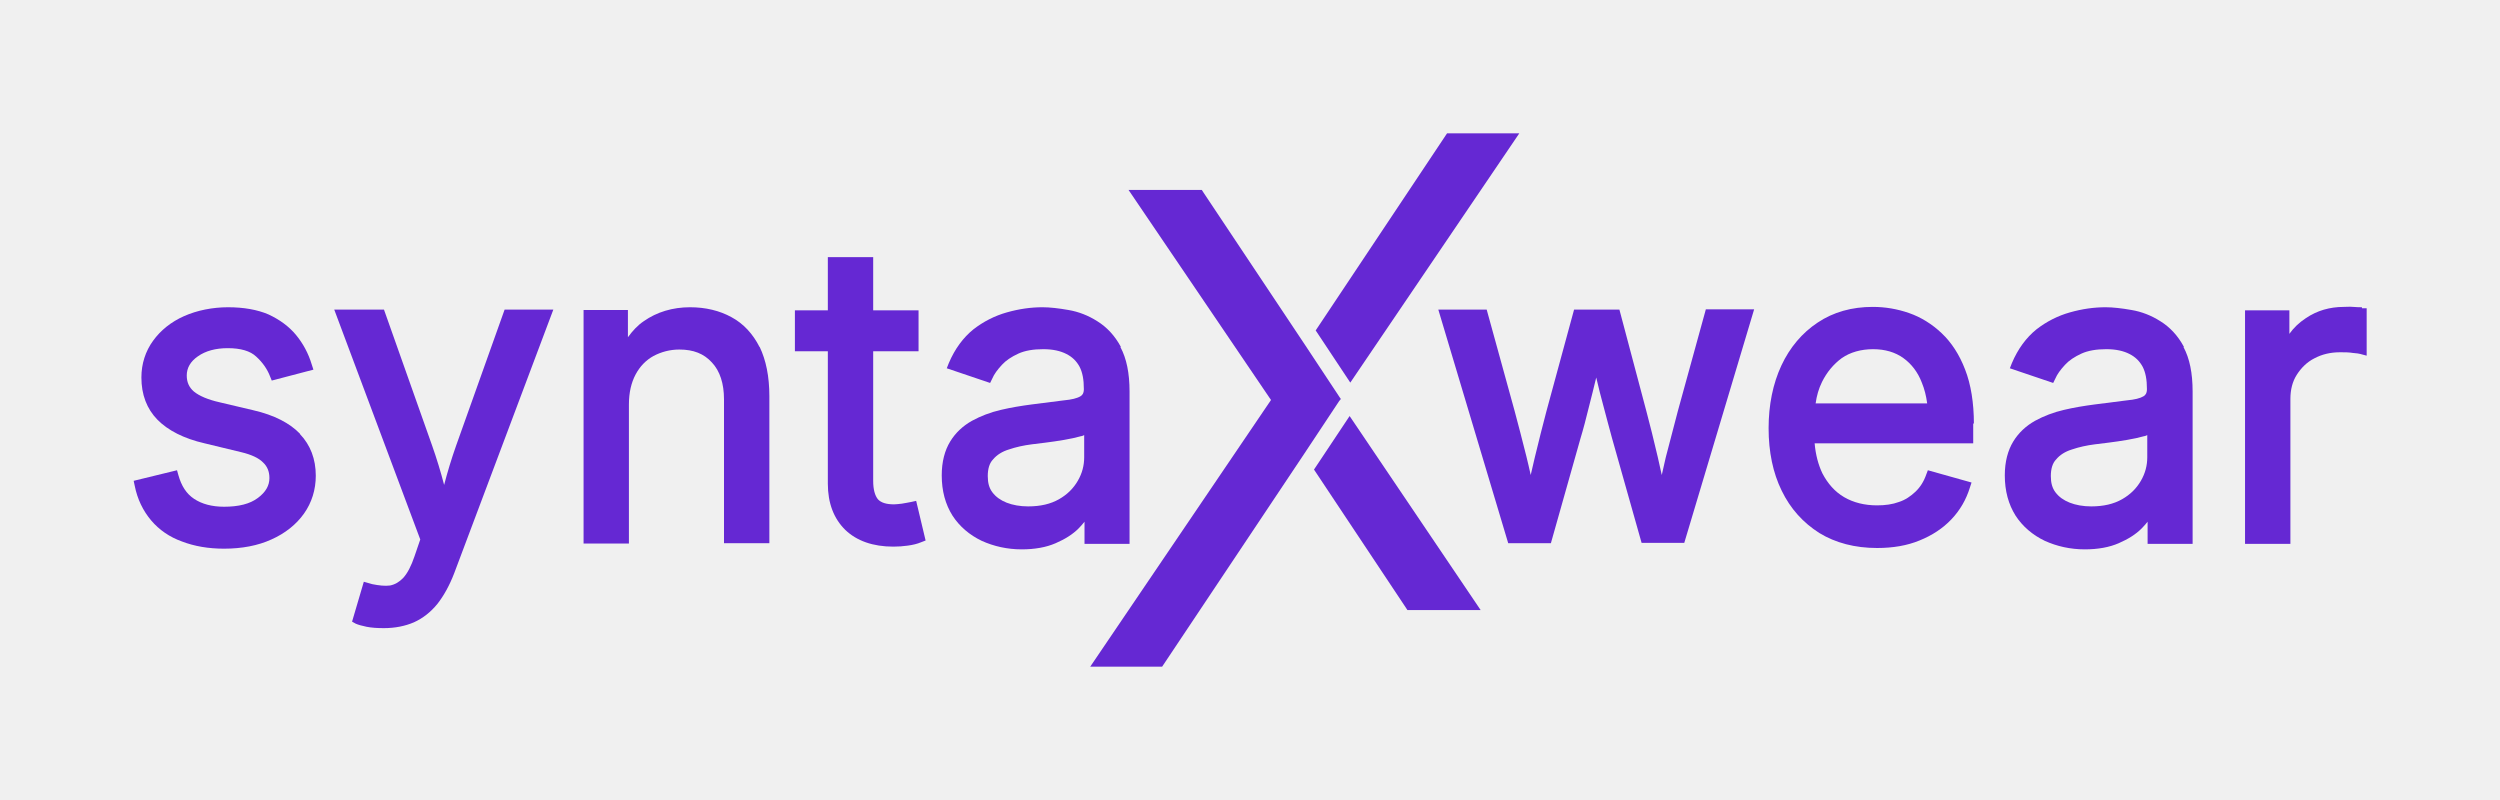
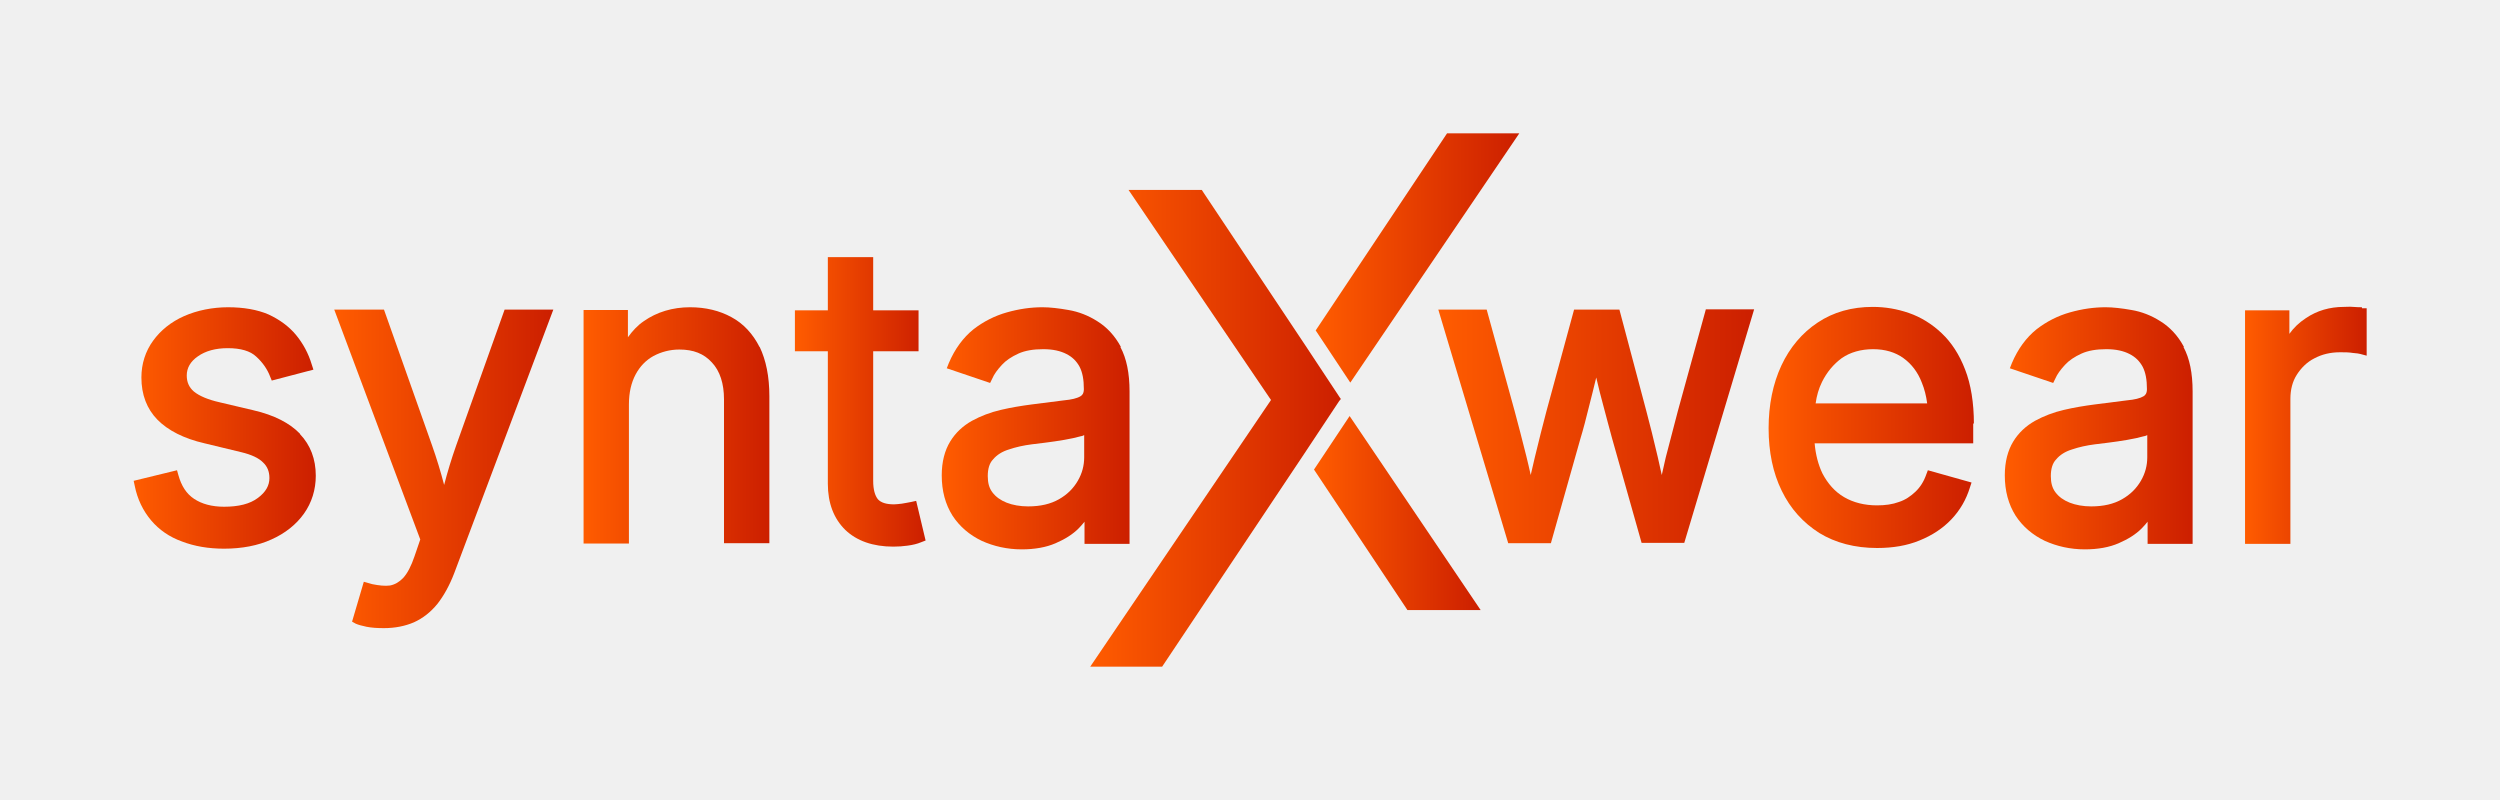
<svg xmlns="http://www.w3.org/2000/svg" width="150" height="48" viewBox="0 0 150 48" fill="none">
+   <defs>
+     <linearGradient id="logo-gradient" x1="0%" y1="0%" x2="100%" y2="0%">
+       <stop offset="0%" stop-color="#ff5c00" />
+       <stop offset="100%" stop-color="#cc1f00" />
+     </linearGradient>
+   </defs>
  <g clip-path="url(#clip0_334_133)">
-     <path d="M17.999 26.026C17.394 25.391 16.447 24.9 15.197 24.614L13.201 24.143C12.475 23.98 11.951 23.755 11.629 23.488C11.347 23.243 11.205 22.936 11.205 22.527C11.205 22.077 11.427 21.688 11.871 21.381C12.334 21.054 12.939 20.89 13.665 20.89C14.431 20.89 15.015 21.054 15.378 21.401C15.761 21.749 16.044 22.159 16.205 22.588L16.306 22.834L18.805 22.179L18.705 21.872C18.503 21.197 18.18 20.604 17.757 20.092C17.334 19.581 16.769 19.171 16.104 18.864C15.439 18.578 14.612 18.435 13.685 18.435C12.758 18.435 11.83 18.619 11.044 18.967C10.258 19.315 9.633 19.826 9.189 20.44C8.726 21.074 8.484 21.831 8.484 22.65C8.484 23.673 8.806 24.532 9.451 25.187C10.076 25.821 11.024 26.312 12.274 26.599L14.471 27.13C15.076 27.274 15.52 27.478 15.781 27.744C16.044 27.99 16.165 28.297 16.165 28.685C16.165 29.136 15.943 29.524 15.479 29.872C14.995 30.24 14.31 30.404 13.443 30.404C12.717 30.404 12.113 30.24 11.649 29.933C11.185 29.627 10.883 29.156 10.701 28.501L10.621 28.215L8.02 28.849L8.081 29.136C8.242 29.954 8.585 30.65 9.068 31.223C9.552 31.795 10.177 32.225 10.923 32.491C11.669 32.778 12.516 32.921 13.443 32.921C14.511 32.921 15.479 32.737 16.285 32.368C17.112 32 17.777 31.468 18.241 30.813C18.705 30.159 18.947 29.381 18.947 28.542C18.947 27.54 18.624 26.701 17.999 26.046V26.026Z" fill="#6528D3" />
-     <path d="M30.276 18.578L27.373 26.721C27.091 27.519 26.849 28.317 26.648 29.095C26.446 28.317 26.204 27.519 25.922 26.721L23.039 18.578H20.055L25.216 32.368L24.873 33.371C24.672 33.964 24.45 34.394 24.188 34.68C23.946 34.926 23.704 35.069 23.402 35.13C23.099 35.171 22.737 35.13 22.333 35.049L21.829 34.905L21.124 37.299L21.346 37.422C21.487 37.483 21.688 37.545 21.991 37.606C22.293 37.667 22.636 37.688 23.039 37.688C23.704 37.688 24.309 37.565 24.833 37.34C25.378 37.095 25.841 36.726 26.244 36.235C26.627 35.744 26.97 35.13 27.252 34.394L33.199 18.578H30.236H30.276Z" fill="#6528D3" />
-     <path d="M45.577 20.829C45.174 20.031 44.61 19.417 43.884 19.028C43.178 18.639 42.332 18.435 41.404 18.435C40.356 18.435 39.408 18.721 38.622 19.274C38.259 19.519 37.957 19.846 37.675 20.235V18.599H35.014V32.614H37.735V24.266C37.735 23.55 37.876 22.956 38.138 22.465C38.401 21.974 38.763 21.606 39.207 21.361C39.67 21.115 40.195 20.972 40.759 20.972C41.606 20.972 42.231 21.217 42.715 21.749C43.198 22.261 43.44 23.018 43.44 23.959V32.593H46.162V23.775C46.162 22.588 45.96 21.606 45.577 20.808V20.829Z" fill="#6528D3" />
-     <path d="M54.951 30.056L54.669 30.118C54.508 30.159 54.306 30.179 54.105 30.22C53.923 30.24 53.762 30.261 53.641 30.261C53.177 30.261 52.855 30.159 52.673 29.954C52.492 29.729 52.391 29.361 52.391 28.849V21.074H55.113V18.619H52.391V15.427H49.67V18.619H47.694V21.074H49.67V29.013C49.67 30.2 50.032 31.12 50.718 31.795C51.403 32.45 52.371 32.798 53.601 32.798C53.883 32.798 54.185 32.778 54.468 32.737C54.77 32.696 55.032 32.634 55.274 32.532L55.536 32.43L54.971 30.056H54.951Z" fill="#6528D3" />
-     <path d="M67.249 20.808C66.886 20.133 66.402 19.622 65.838 19.274C65.293 18.926 64.709 18.701 64.104 18.599C63.519 18.496 62.995 18.435 62.551 18.435C61.846 18.435 61.14 18.537 60.415 18.742C59.689 18.946 59.003 19.294 58.399 19.765C57.794 20.256 57.29 20.931 56.927 21.79L56.806 22.097L59.407 22.977L59.528 22.732C59.648 22.445 59.85 22.179 60.112 21.893C60.354 21.627 60.697 21.401 61.1 21.217C61.503 21.033 62.007 20.951 62.592 20.951C63.176 20.951 63.62 21.054 63.983 21.238C64.346 21.422 64.588 21.668 64.769 21.995C64.951 22.343 65.031 22.772 65.031 23.345C65.031 23.611 64.93 23.714 64.829 23.775C64.628 23.898 64.285 23.98 63.842 24.02C63.338 24.082 62.693 24.164 61.906 24.266C61.282 24.348 60.657 24.45 60.052 24.593C59.427 24.737 58.842 24.962 58.318 25.248C57.774 25.555 57.33 25.964 57.008 26.496C56.685 27.028 56.504 27.703 56.504 28.522C56.504 29.463 56.725 30.261 57.149 30.936C57.572 31.591 58.177 32.102 58.903 32.45C59.628 32.778 60.435 32.962 61.302 32.962C62.088 32.962 62.773 32.839 63.338 32.593C63.902 32.348 64.366 32.061 64.729 31.693C64.85 31.57 64.971 31.427 65.071 31.304V32.634H67.773V23.488C67.773 22.384 67.591 21.504 67.228 20.829L67.249 20.808ZM65.051 26.107V27.437C65.051 27.928 64.93 28.399 64.668 28.849C64.406 29.299 64.043 29.668 63.539 29.954C63.035 30.24 62.431 30.384 61.685 30.384C61.201 30.384 60.757 30.302 60.394 30.159C60.032 30.015 59.749 29.811 59.548 29.545C59.346 29.279 59.266 28.972 59.266 28.563C59.266 28.133 59.366 27.785 59.588 27.56C59.81 27.294 60.132 27.09 60.536 26.967C60.959 26.823 61.423 26.721 61.906 26.66L62.733 26.558C63.096 26.517 63.459 26.455 63.842 26.394C64.225 26.332 64.567 26.251 64.87 26.169C64.93 26.169 64.991 26.128 65.051 26.107Z" fill="#6528D3" />
-     <path d="M80.453 23.939L80.393 23.857L78.336 20.747L72.228 11.581L72.107 11.396H67.712L76.26 24L65.414 40H69.728L78.236 27.253L80.352 24.061L80.453 23.939Z" fill="#6528D3" />
-     <path d="M81.018 22.956L91.158 8H86.823L78.941 19.826L81.018 22.956Z" fill="#6528D3" />
-     <path d="M78.84 28.174L84.324 36.419L84.445 36.604H88.839L80.977 24.962L78.84 28.174Z" fill="#6528D3" />
-     <path d="M102.346 18.578L100.673 24.655C100.451 25.494 100.209 26.414 99.947 27.437C99.867 27.785 99.786 28.133 99.706 28.501C99.625 28.133 99.544 27.765 99.464 27.417C99.222 26.394 99 25.473 98.778 24.655L97.165 18.578H94.444L92.791 24.655C92.569 25.514 92.327 26.435 92.085 27.458C92.005 27.806 91.924 28.154 91.843 28.501C91.763 28.113 91.662 27.724 91.581 27.376C91.319 26.353 91.097 25.453 90.876 24.655L89.202 18.578H86.299L90.493 32.593H93.053L94.827 26.312C95.008 25.719 95.17 25.084 95.331 24.43C95.472 23.857 95.633 23.263 95.774 22.65C95.915 23.243 96.057 23.836 96.218 24.409C96.379 25.044 96.561 25.678 96.722 26.292L98.496 32.573H101.056L105.249 18.558H102.346V18.578Z" fill="#6528D3" />
-     <path d="M118.434 25.432C118.434 24.164 118.252 23.059 117.909 22.179C117.567 21.279 117.083 20.542 116.498 19.99C115.914 19.437 115.248 19.028 114.543 18.783C113.837 18.537 113.111 18.414 112.366 18.414C111.116 18.414 110.007 18.721 109.059 19.355C108.132 19.969 107.386 20.849 106.882 21.933C106.378 23.018 106.116 24.286 106.116 25.698C106.116 27.11 106.378 28.378 106.902 29.442C107.426 30.527 108.193 31.366 109.16 31.98C110.128 32.573 111.297 32.88 112.628 32.88C113.575 32.88 114.422 32.737 115.168 32.43C115.934 32.123 116.579 31.693 117.083 31.161C117.607 30.609 117.97 29.974 118.192 29.258L118.292 28.951L115.672 28.215L115.571 28.481C115.43 28.89 115.208 29.238 114.926 29.504C114.644 29.77 114.321 29.995 113.938 30.118C113.555 30.261 113.111 30.322 112.628 30.322C111.882 30.322 111.216 30.159 110.652 29.831C110.088 29.504 109.664 29.013 109.342 28.399C109.1 27.887 108.938 27.294 108.878 26.598H118.393V25.391L118.434 25.432ZM109.321 22.916C109.604 22.343 110.007 21.852 110.511 21.483C111.015 21.136 111.66 20.951 112.386 20.951C113.111 20.951 113.716 21.136 114.2 21.483C114.684 21.831 115.067 22.322 115.309 22.956C115.47 23.345 115.571 23.755 115.631 24.205H108.938C108.999 23.755 109.12 23.325 109.321 22.916Z" fill="#6528D3" />
-     <path d="M131.033 20.808C130.67 20.133 130.187 19.622 129.622 19.274C129.078 18.926 128.493 18.701 127.888 18.599C127.304 18.496 126.78 18.435 126.336 18.435C125.63 18.435 124.925 18.537 124.199 18.742C123.473 18.946 122.788 19.294 122.183 19.765C121.578 20.256 121.074 20.931 120.712 21.79L120.591 22.097L123.191 22.977L123.312 22.732C123.433 22.445 123.635 22.179 123.897 21.893C124.139 21.627 124.481 21.401 124.885 21.217C125.288 21.033 125.792 20.951 126.376 20.951C126.961 20.951 127.404 21.054 127.767 21.238C128.13 21.422 128.372 21.668 128.554 21.995C128.735 22.343 128.816 22.772 128.816 23.345C128.816 23.611 128.715 23.714 128.614 23.775C128.412 23.898 128.07 23.98 127.626 24.02C127.122 24.082 126.477 24.164 125.691 24.266C125.066 24.348 124.441 24.45 123.836 24.593C123.211 24.737 122.627 24.962 122.103 25.248C121.558 25.555 121.115 25.964 120.792 26.496C120.47 27.028 120.288 27.703 120.288 28.522C120.288 29.463 120.51 30.261 120.933 30.936C121.357 31.591 121.961 32.102 122.687 32.45C123.413 32.778 124.219 32.962 125.086 32.962C125.872 32.962 126.558 32.839 127.122 32.593C127.687 32.348 128.15 32.061 128.513 31.693C128.634 31.57 128.755 31.427 128.856 31.304V32.634H131.557V23.488C131.557 22.384 131.376 21.504 131.013 20.829L131.033 20.808ZM128.836 26.107V27.437C128.836 27.928 128.715 28.399 128.453 28.849C128.191 29.299 127.828 29.668 127.324 29.954C126.82 30.24 126.215 30.384 125.469 30.384C124.985 30.384 124.542 30.302 124.179 30.159C123.816 30.015 123.534 29.811 123.332 29.545C123.131 29.279 123.05 28.972 123.05 28.563C123.05 28.133 123.151 27.785 123.373 27.56C123.594 27.294 123.917 27.09 124.32 26.967C124.743 26.823 125.207 26.721 125.691 26.66L126.517 26.558C126.88 26.517 127.243 26.455 127.626 26.394C128.009 26.332 128.352 26.251 128.654 26.169C128.715 26.169 128.775 26.128 128.836 26.107Z" fill="#6528D3" />
-     <path d="M141.718 18.435C141.597 18.435 141.415 18.435 141.194 18.414C140.972 18.394 140.79 18.414 140.629 18.414C139.782 18.414 139.016 18.639 138.351 19.09C137.948 19.355 137.625 19.662 137.363 20.031V18.619H134.702V32.634H137.424V23.939C137.424 23.386 137.545 22.895 137.807 22.486C138.069 22.077 138.412 21.729 138.855 21.504C139.319 21.258 139.823 21.136 140.407 21.136C140.669 21.136 140.932 21.136 141.173 21.177C141.415 21.197 141.556 21.217 141.617 21.238L142 21.34V18.496H141.718V18.435Z" fill="#6528D3" />
+     <path d="M17.999 26.026C17.394 25.391 16.447 24.9 15.197 24.614L13.201 24.143C12.475 23.98 11.951 23.755 11.629 23.488C11.347 23.243 11.205 22.936 11.205 22.527C11.205 22.077 11.427 21.688 11.871 21.381C12.334 21.054 12.939 20.89 13.665 20.89C14.431 20.89 15.015 21.054 15.378 21.401C15.761 21.749 16.044 22.159 16.205 22.588L16.306 22.834L18.805 22.179L18.705 21.872C18.503 21.197 18.18 20.604 17.757 20.092C17.334 19.581 16.769 19.171 16.104 18.864C15.439 18.578 14.612 18.435 13.685 18.435C12.758 18.435 11.83 18.619 11.044 18.967C10.258 19.315 9.633 19.826 9.189 20.44C8.726 21.074 8.484 21.831 8.484 22.65C8.484 23.673 8.806 24.532 9.451 25.187C10.076 25.821 11.024 26.312 12.274 26.599L14.471 27.13C15.076 27.274 15.52 27.478 15.781 27.744C16.044 27.99 16.165 28.297 16.165 28.685C16.165 29.136 15.943 29.524 15.479 29.872C14.995 30.24 14.31 30.404 13.443 30.404C12.717 30.404 12.113 30.24 11.649 29.933C11.185 29.627 10.883 29.156 10.701 28.501L10.621 28.215L8.02 28.849L8.081 29.136C8.242 29.954 8.585 30.65 9.068 31.223C9.552 31.795 10.177 32.225 10.923 32.491C11.669 32.778 12.516 32.921 13.443 32.921C14.511 32.921 15.479 32.737 16.285 32.368C17.112 32 17.777 31.468 18.241 30.813C18.705 30.159 18.947 29.381 18.947 28.542C18.947 27.54 18.624 26.701 17.999 26.046V26.026Z" fill="url(#logo-gradient)" />
+     <path d="M30.276 18.578L27.373 26.721C27.091 27.519 26.849 28.317 26.648 29.095C26.446 28.317 26.204 27.519 25.922 26.721L23.039 18.578H20.055L25.216 32.368L24.873 33.371C24.672 33.964 24.45 34.394 24.188 34.68C23.946 34.926 23.704 35.069 23.402 35.13C23.099 35.171 22.737 35.13 22.333 35.049L21.829 34.905L21.124 37.299L21.346 37.422C21.487 37.483 21.688 37.545 21.991 37.606C22.293 37.667 22.636 37.688 23.039 37.688C23.704 37.688 24.309 37.565 24.833 37.34C25.378 37.095 25.841 36.726 26.244 36.235C26.627 35.744 26.97 35.13 27.252 34.394L33.199 18.578H30.236H30.276Z" fill="url(#logo-gradient)" />
+     <path d="M45.577 20.829C45.174 20.031 44.61 19.417 43.884 19.028C43.178 18.639 42.332 18.435 41.404 18.435C40.356 18.435 39.408 18.721 38.622 19.274C38.259 19.519 37.957 19.846 37.675 20.235V18.599H35.014V32.614H37.735V24.266C37.735 23.55 37.876 22.956 38.138 22.465C38.401 21.974 38.763 21.606 39.207 21.361C39.67 21.115 40.195 20.972 40.759 20.972C41.606 20.972 42.231 21.217 42.715 21.749C43.198 22.261 43.44 23.018 43.44 23.959V32.593H46.162V23.775C46.162 22.588 45.96 21.606 45.577 20.808V20.829Z" fill="url(#logo-gradient)" />
+     <path d="M54.951 30.056L54.669 30.118C54.508 30.159 54.306 30.179 54.105 30.22C53.923 30.24 53.762 30.261 53.641 30.261C53.177 30.261 52.855 30.159 52.673 29.954C52.492 29.729 52.391 29.361 52.391 28.849V21.074H55.113V18.619H52.391V15.427H49.67V18.619H47.694V21.074H49.67V29.013C49.67 30.2 50.032 31.12 50.718 31.795C51.403 32.45 52.371 32.798 53.601 32.798C53.883 32.798 54.185 32.778 54.468 32.737C54.77 32.696 55.032 32.634 55.274 32.532L55.536 32.43L54.971 30.056H54.951Z" fill="url(#logo-gradient)" />
+     <path d="M67.249 20.808C66.886 20.133 66.402 19.622 65.838 19.274C65.293 18.926 64.709 18.701 64.104 18.599C63.519 18.496 62.995 18.435 62.551 18.435C61.846 18.435 61.14 18.537 60.415 18.742C59.689 18.946 59.003 19.294 58.399 19.765C57.794 20.256 57.29 20.931 56.927 21.79L56.806 22.097L59.407 22.977L59.528 22.732C59.648 22.445 59.85 22.179 60.112 21.893C60.354 21.627 60.697 21.401 61.1 21.217C61.503 21.033 62.007 20.951 62.592 20.951C63.176 20.951 63.62 21.054 63.983 21.238C64.346 21.422 64.588 21.668 64.769 21.995C64.951 22.343 65.031 22.772 65.031 23.345C65.031 23.611 64.93 23.714 64.829 23.775C64.628 23.898 64.285 23.98 63.842 24.02C63.338 24.082 62.693 24.164 61.906 24.266C61.282 24.348 60.657 24.45 60.052 24.593C59.427 24.737 58.842 24.962 58.318 25.248C57.774 25.555 57.33 25.964 57.008 26.496C56.685 27.028 56.504 27.703 56.504 28.522C56.504 29.463 56.725 30.261 57.149 30.936C57.572 31.591 58.177 32.102 58.903 32.45C59.628 32.778 60.435 32.962 61.302 32.962C62.088 32.962 62.773 32.839 63.338 32.593C63.902 32.348 64.366 32.061 64.729 31.693C64.85 31.57 64.971 31.427 65.071 31.304V32.634H67.773V23.488C67.773 22.384 67.591 21.504 67.228 20.829L67.249 20.808ZM65.051 26.107V27.437C65.051 27.928 64.93 28.399 64.668 28.849C64.406 29.299 64.043 29.668 63.539 29.954C63.035 30.24 62.431 30.384 61.685 30.384C61.201 30.384 60.757 30.302 60.394 30.159C60.032 30.015 59.749 29.811 59.548 29.545C59.346 29.279 59.266 28.972 59.266 28.563C59.266 28.133 59.366 27.785 59.588 27.56C59.81 27.294 60.132 27.09 60.536 26.967C60.959 26.823 61.423 26.721 61.906 26.66L62.733 26.558C63.096 26.517 63.459 26.455 63.842 26.394C64.225 26.332 64.567 26.251 64.87 26.169C64.93 26.169 64.991 26.128 65.051 26.107Z" fill="url(#logo-gradient)" />
+     <path d="M80.453 23.939L80.393 23.857L78.336 20.747L72.228 11.581L72.107 11.396H67.712L76.26 24L65.414 40H69.728L78.236 27.253L80.352 24.061L80.453 23.939Z" fill="url(#logo-gradient)" />
+     <path d="M81.018 22.956L91.158 8H86.823L78.941 19.826L81.018 22.956Z" fill="url(#logo-gradient)" />
+     <path d="M78.84 28.174L84.324 36.419L84.445 36.604H88.839L80.977 24.962L78.84 28.174Z" fill="url(#logo-gradient)" />
+     <path d="M102.346 18.578L100.673 24.655C100.451 25.494 100.209 26.414 99.947 27.437C99.867 27.785 99.786 28.133 99.706 28.501C99.625 28.133 99.544 27.765 99.464 27.417C99.222 26.394 99 25.473 98.778 24.655L97.165 18.578H94.444L92.791 24.655C92.569 25.514 92.327 26.435 92.085 27.458C92.005 27.806 91.924 28.154 91.843 28.501C91.763 28.113 91.662 27.724 91.581 27.376C91.319 26.353 91.097 25.453 90.876 24.655L89.202 18.578H86.299L90.493 32.593H93.053L94.827 26.312C95.008 25.719 95.17 25.084 95.331 24.43C95.472 23.857 95.633 23.263 95.774 22.65C95.915 23.243 96.057 23.836 96.218 24.409C96.379 25.044 96.561 25.678 96.722 26.292L98.496 32.573H101.056L105.249 18.558H102.346V18.578Z" fill="url(#logo-gradient)" />
+     <path d="M118.434 25.432C118.434 24.164 118.252 23.059 117.909 22.179C117.567 21.279 117.083 20.542 116.498 19.99C115.914 19.437 115.248 19.028 114.543 18.783C113.837 18.537 113.111 18.414 112.366 18.414C111.116 18.414 110.007 18.721 109.059 19.355C108.132 19.969 107.386 20.849 106.882 21.933C106.378 23.018 106.116 24.286 106.116 25.698C106.116 27.11 106.378 28.378 106.902 29.442C107.426 30.527 108.193 31.366 109.16 31.98C110.128 32.573 111.297 32.88 112.628 32.88C113.575 32.88 114.422 32.737 115.168 32.43C115.934 32.123 116.579 31.693 117.083 31.161C117.607 30.609 117.97 29.974 118.192 29.258L118.292 28.951L115.672 28.215L115.571 28.481C115.43 28.89 115.208 29.238 114.926 29.504C114.644 29.77 114.321 29.995 113.938 30.118C113.555 30.261 113.111 30.322 112.628 30.322C111.882 30.322 111.216 30.159 110.652 29.831C110.088 29.504 109.664 29.013 109.342 28.399C109.1 27.887 108.938 27.294 108.878 26.598H118.393V25.391L118.434 25.432ZM109.321 22.916C109.604 22.343 110.007 21.852 110.511 21.483C111.015 21.136 111.66 20.951 112.386 20.951C113.111 20.951 113.716 21.136 114.2 21.483C114.684 21.831 115.067 22.322 115.309 22.956C115.47 23.345 115.571 23.755 115.631 24.205H108.938C108.999 23.755 109.12 23.325 109.321 22.916Z" fill="url(#logo-gradient)" />
+     <path d="M131.033 20.808C130.67 20.133 130.187 19.622 129.622 19.274C129.078 18.926 128.493 18.701 127.888 18.599C127.304 18.496 126.78 18.435 126.336 18.435C125.63 18.435 124.925 18.537 124.199 18.742C123.473 18.946 122.788 19.294 122.183 19.765C121.578 20.256 121.074 20.931 120.712 21.79L120.591 22.097L123.191 22.977L123.312 22.732C123.433 22.445 123.635 22.179 123.897 21.893C124.139 21.627 124.481 21.401 124.885 21.217C125.288 21.033 125.792 20.951 126.376 20.951C126.961 20.951 127.404 21.054 127.767 21.238C128.13 21.422 128.372 21.668 128.554 21.995C128.735 22.343 128.816 22.772 128.816 23.345C128.816 23.611 128.715 23.714 128.614 23.775C128.412 23.898 128.07 23.98 127.626 24.02C127.122 24.082 126.477 24.164 125.691 24.266C125.066 24.348 124.441 24.45 123.836 24.593C123.211 24.737 122.627 24.962 122.103 25.248C121.558 25.555 121.115 25.964 120.792 26.496C120.47 27.028 120.288 27.703 120.288 28.522C120.288 29.463 120.51 30.261 120.933 30.936C121.357 31.591 121.961 32.102 122.687 32.45C123.413 32.778 124.219 32.962 125.086 32.962C125.872 32.962 126.558 32.839 127.122 32.593C127.687 32.348 128.15 32.061 128.513 31.693C128.634 31.57 128.755 31.427 128.856 31.304V32.634H131.557V23.488C131.557 22.384 131.376 21.504 131.013 20.829L131.033 20.808ZM128.836 26.107V27.437C128.836 27.928 128.715 28.399 128.453 28.849C128.191 29.299 127.828 29.668 127.324 29.954C126.82 30.24 126.215 30.384 125.469 30.384C124.985 30.384 124.542 30.302 124.179 30.159C123.816 30.015 123.534 29.811 123.332 29.545C123.131 29.279 123.05 28.972 123.05 28.563C123.05 28.133 123.151 27.785 123.373 27.56C123.594 27.294 123.917 27.09 124.32 26.967C124.743 26.823 125.207 26.721 125.691 26.66L126.517 26.558C126.88 26.517 127.243 26.455 127.626 26.394C128.009 26.332 128.352 26.251 128.654 26.169C128.715 26.169 128.775 26.128 128.836 26.107Z" fill="url(#logo-gradient)" />
+     <path d="M141.718 18.435C141.597 18.435 141.415 18.435 141.194 18.414C140.972 18.394 140.79 18.414 140.629 18.414C139.782 18.414 139.016 18.639 138.351 19.09C137.948 19.355 137.625 19.662 137.363 20.031V18.619H134.702V32.634H137.424V23.939C137.424 23.386 137.545 22.895 137.807 22.486C138.069 22.077 138.412 21.729 138.855 21.504C139.319 21.258 139.823 21.136 140.407 21.136C140.669 21.136 140.932 21.136 141.173 21.177C141.415 21.197 141.556 21.217 141.617 21.238L142 21.34V18.496H141.718V18.435Z" fill="url(#logo-gradient)" />
  </g>
  <defs>
    <clipPath id="clip0_334_133">
      <rect width="134" height="32" fill="white" transform="translate(8 8)" />
    </clipPath>
  </defs>
</svg>
